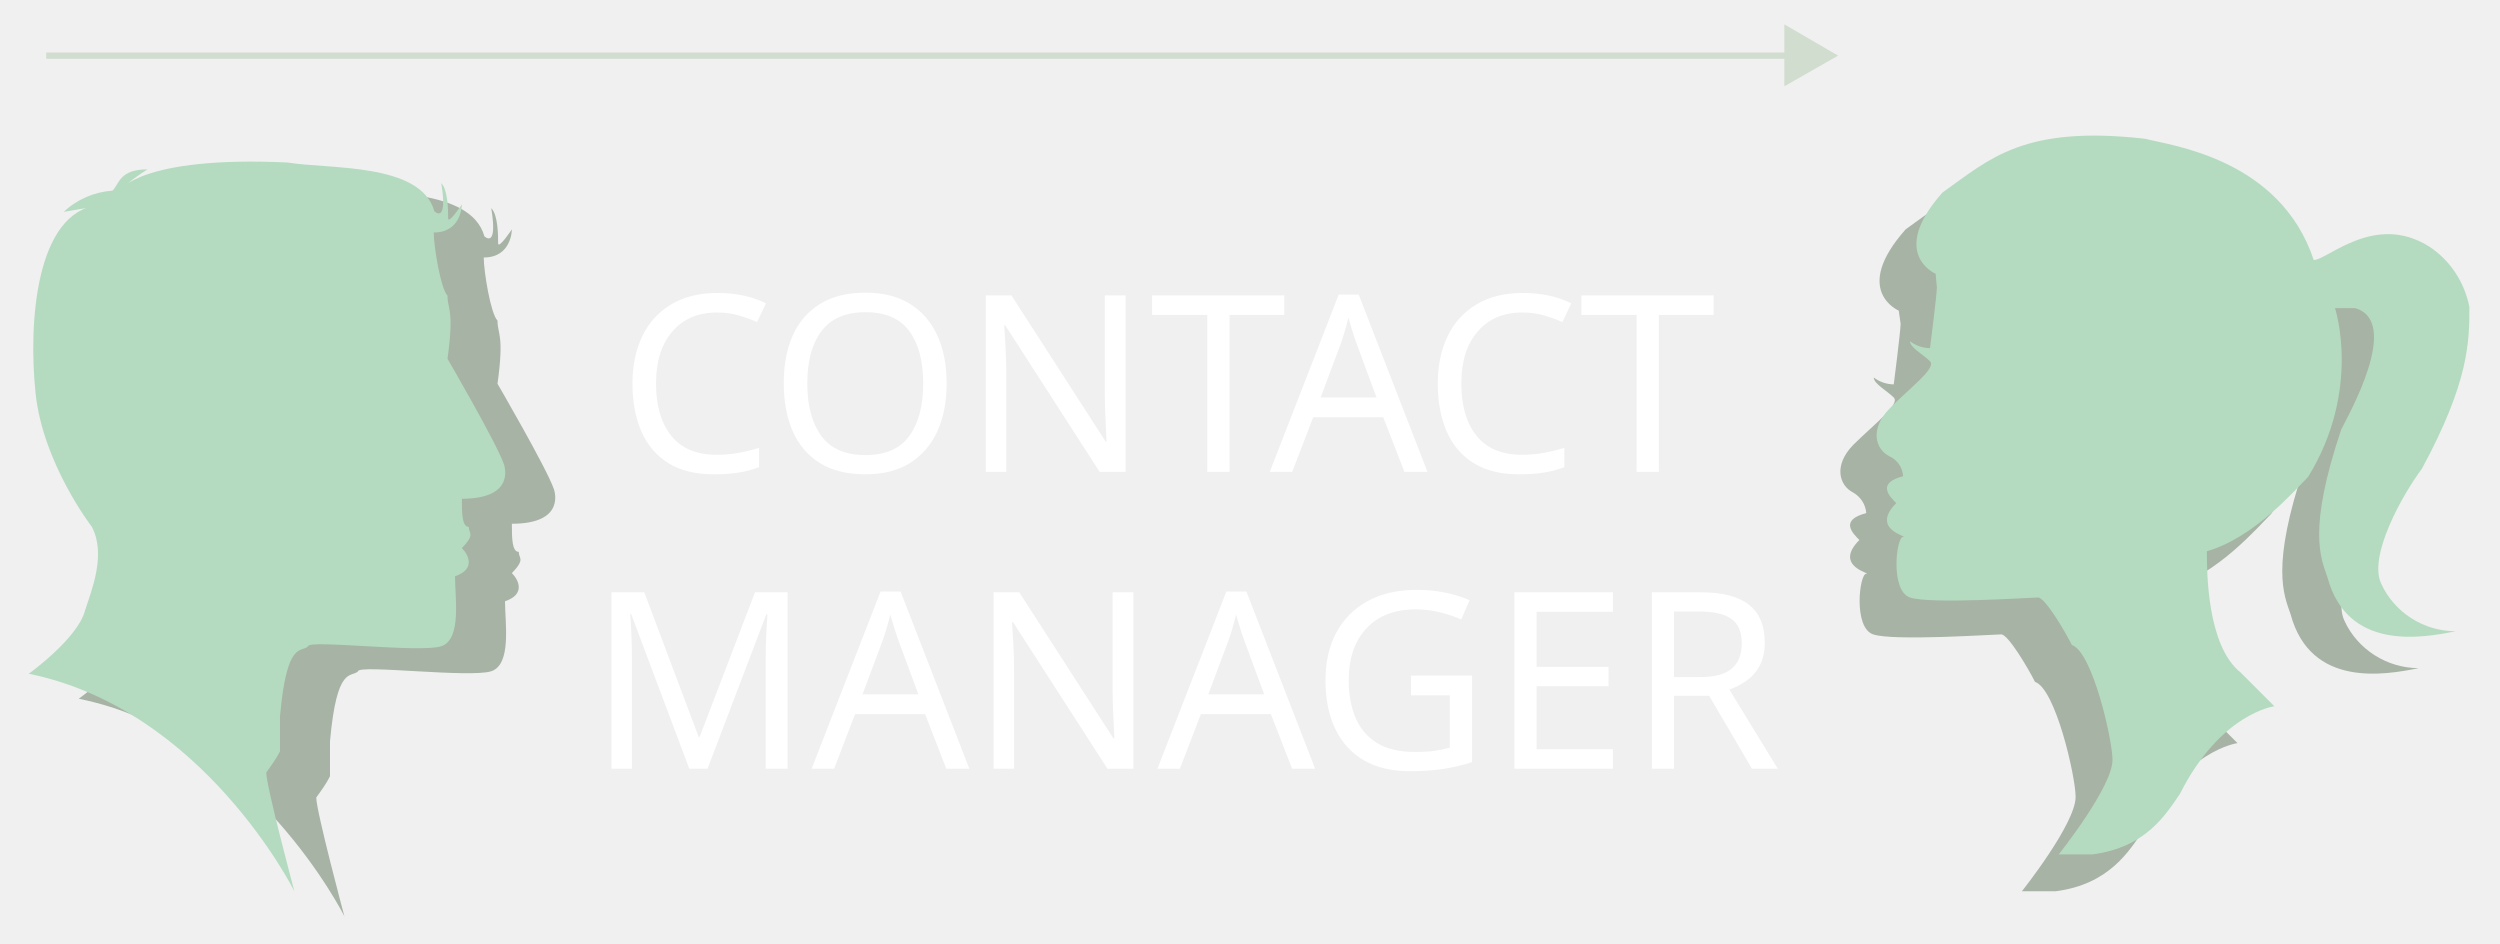
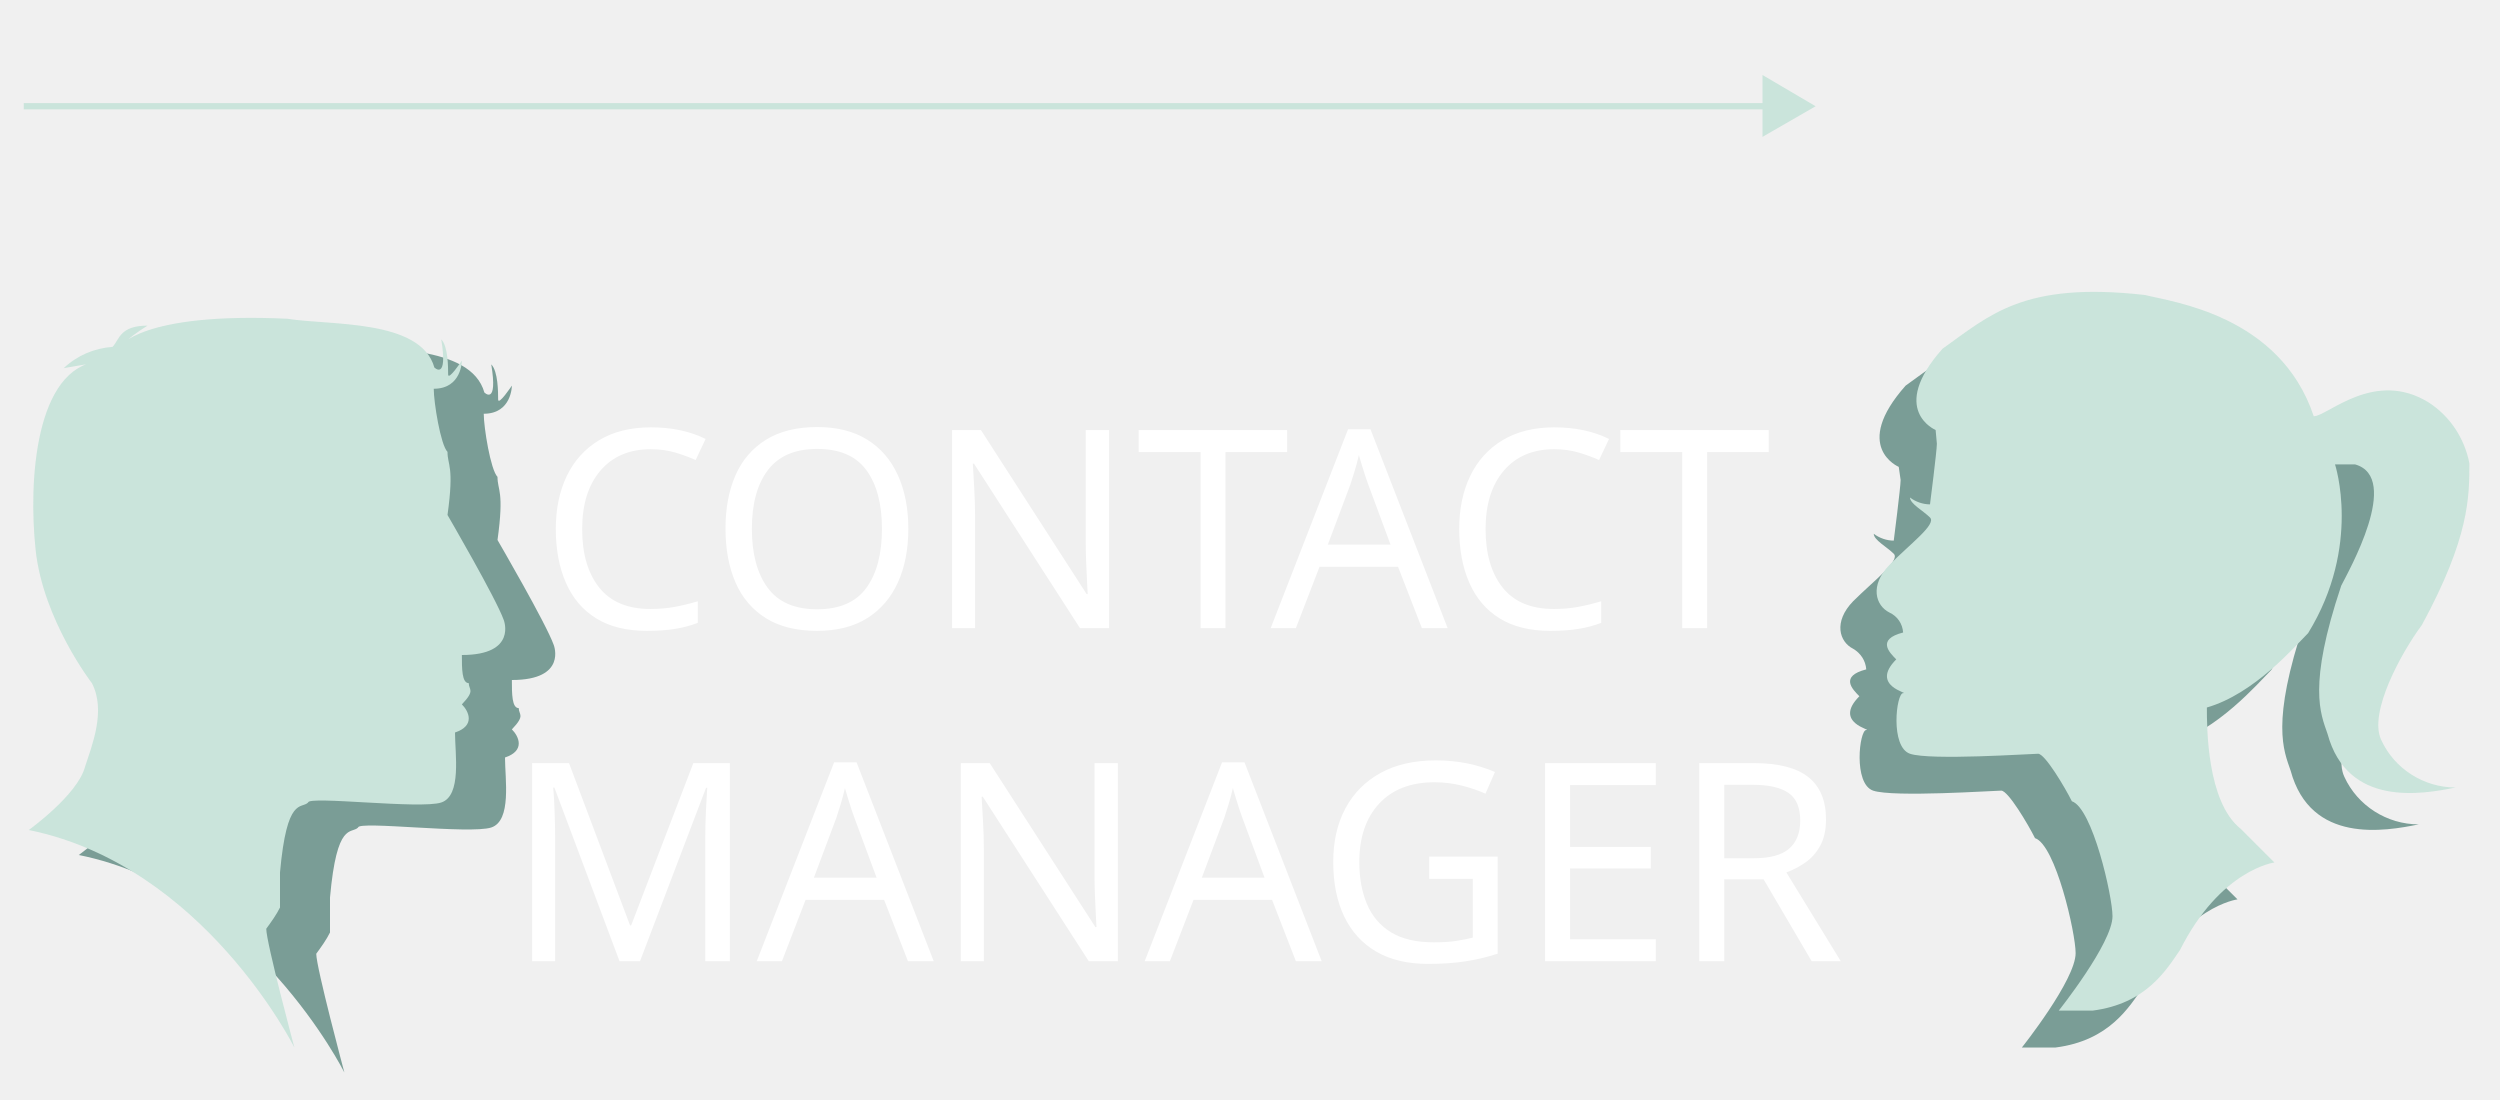
- <svg xmlns="http://www.w3.org/2000/svg" version="1.1" id="Layer_1" x="0px" y="0px" viewBox="0 0 400 151" style="enable-background:new 0 0 400 151;" xml:space="preserve">
+ <svg xmlns="http://www.w3.org/2000/svg" version="1.1" id="Layer_1" x="0px" y="0px" viewBox="0 0 400 176" style="enable-background:new 0 0 400 176;" xml:space="preserve">
  <style type="text/css">
- 	.st0{fill:#A7B3A5;}
- 	.st1{enable-background:new    ;}
- 	.st2{fill:#FFFFFF;}
- 	.st3{font-family:'Lato-Thin';}
- 	.st4{font-size:17px;}
- 	.st5{font-size:39.549px;}
- 	.st6{fill:none;stroke:#D1DDCE;stroke-miterlimit:10;}
- 	.st7{fill:#D1DDCE;}
- 	.st8{fill:#B4DBC0;}
+ 	.st0{fill:#7A9D96;}
+ 	.st1{fill:#FFFFFF;}
+ 	.st2{font-family:'Lato-Thin';}
+ 	.st3{font-size:19.071px;}
+ 	.st4{font-size:44.367px;}
+ 	.st5{fill:none;stroke:#CAE4DB;stroke-miterlimit:10;}
+ 	.st6{fill:#CAE4DB;}
</style>
-   <path class="st0" d="M303.8,49.7c0,0-7.6-3.2,1.1-13c7.6-5.4,13-10.8,32.4-8.6c4.3,1.1,21.6,3.2,27,19.4c2.2,0,9.7-7.6,18.4-2.2  c3.4,2.2,5.7,5.7,6.5,9.7c0,5.4,0,11.9-7.6,25.9c-3.2,4.3-8.6,14-6.5,18.4c2.1,4.6,6.8,7.6,11.9,7.6c-5.4,1.1-17.3,3.2-20.5-8.6  c-1.1-3.2-3.2-7.6,2.2-23.7c1.1-2.2,9.7-17.3,2.2-19.4h-3.2c0,0,4.3,13-4.3,27c-2.2,2.2-8.6,9.7-16.2,11.9c0,3.2,0,15.1,5.4,19.4  l5.4,5.4c0,0-8.6,1.1-15.1,14c-2.2,3.2-5.4,8.6-14,9.7h-5.4c0,0,8.6-10.8,8.6-15.1c0-3.2-3.2-17.3-6.5-18.4  c-1.1-2.2-4.3-7.6-5.4-7.6s-17.3,1.1-20.5,0s-2.2-9.7-1.1-9.7s-5.4-1.1-1.1-5.4c-1.1-1.1-3.2-3.2,1.1-4.3c-0.1-1.4-0.9-2.6-2.1-3.3  c-2.2-1.1-3.2-4.3,0-7.6c3.2-3.2,7.6-6.5,6.5-7.6s-3.2-2.2-3.2-3.2c0.9,0.7,2.1,1.1,3.2,1.1c0,0,1.1-8.6,1.1-9.7L303.8,49.7z" />
-   <text transform="matrix(1 0 0 1 93.9896 75.4999)" class="st1">
-     <tspan x="0" y="0" class="st2 st3 st4"> </tspan>
-     <tspan x="4.8" y="0" class="st2 st3 st5">CONTACT</tspan>
-     <tspan x="0" y="47.5" class="st2 st3 st5">MANAGER</tspan>
-   </text>
-   <line class="st6" x1="7.4" y1="8.9" x2="287" y2="8.9" />
-   <polygon class="st7" points="285.5,13.8 294.1,8.9 285.5,3.9 " />
-   <path class="st8" d="M309.7,43.8c0,0-7.6-3.2,1.1-13c7.6-5.4,13-10.8,32.4-8.6c4.3,1.1,21.6,3.2,27,19.4c2.2,0,9.7-7.6,18.4-2.2  c3.4,2.2,5.7,5.7,6.5,9.7c0,5.4,0,11.9-7.6,25.9c-3.2,4.3-8.6,14-6.5,18.4c2.1,4.6,6.8,7.6,11.9,7.6c-5.4,1.1-17.3,3.2-20.5-8.6  c-1.1-3.2-3.2-7.6,2.2-23.7c1.1-2.2,9.7-17.3,2.2-19.4h-3.2c0,0,4.3,13-4.3,27c-2.2,2.2-8.6,9.7-16.2,11.9c0,3.2,0,15.1,5.4,19.4  l5.4,5.4c0,0-8.6,1.1-15.1,14c-2.2,3.2-5.4,8.6-14,9.7h-5.4c0,0,8.6-10.8,8.6-15.1c0-3.2-3.2-17.3-6.5-18.4  c-1.1-2.2-4.3-7.6-5.4-7.6s-17.3,1.1-20.5,0s-2.2-9.7-1.1-9.7s-5.4-1.1-1.1-5.4c-1.1-1.1-3.2-3.2,1.1-4.3c-0.1-1.4-0.9-2.6-2.2-3.2  c-2.2-1.1-3.2-4.3,0-7.6s7.6-6.5,6.5-7.6s-3.2-2.2-3.2-3.2c0.9,0.7,2.1,1.1,3.2,1.1c0,0,1.1-8.6,1.1-9.7L309.7,43.8z" />
-   <path class="st0" d="M12.6,111.8c0,0,7.8-5.6,9-10.1c1.1-3.4,3.4-9,1.1-13.4c0,0-7.8-10.1-9-21.3s0-29.1,10.1-30.2  c1.1,0-5.6,1.1-5.6,1.1c2.1-2,4.9-3.2,7.8-3.4c1.1-1.1,1.1-3.4,5.6-3.4c-1.6,1-3.1,2.1-4.5,3.4c0,0,3.4-5.6,26.9-4.5  c6.7,1.1,21.3,0,23.5,7.8c0,0,2.2,2.2,1.1-4.5c1.1,1.1,1.1,4.5,1.1,5.6s2.2-2.2,2.2-2.2s0,4.5-4.5,4.5c0,2.2,1.1,9,2.2,10.1  c0,2.2,1.1,2.2,0,10.1c0,0,7.8,13.4,9,16.8c0,0,2.2,5.6-6.7,5.6c0,2.2,0,4.5,1.1,4.5c0,1.1,1.1,1.1-1.1,3.4c1.1,1.1,2.2,3.4-1.1,4.5  c0,3.4,1.1,10.1-2.2,11.2c-3.4,1.1-21.3-1.1-21.3,0c-1.1,1.1-3.4-1.1-4.5,11.2v5.6c-0.6,1.2-1.4,2.3-2.2,3.4c0,2.2,4.5,19,4.5,19  S40.5,117.4,12.6,111.8z" />
-   <path class="st8" d="M4.6,107.8c0,0,7.8-5.6,9-10.1c1.1-3.4,3.4-9,1.1-13.4c0,0-7.8-10.1-9-21.3s0-29.1,10.1-30.2  c1.1,0-5.6,1.1-5.6,1.1c2.1-2,4.9-3.2,7.8-3.4c1.1-1.1,1.1-3.4,5.6-3.4c-1.6,1-3.1,2.1-4.5,3.4c0,0,3.4-5.6,26.9-4.5  c6.7,1.1,21.3,0,23.5,7.8c0,0,2.2,2.2,1.1-4.5c1.1,1.1,1.1,4.5,1.1,5.6s2.2-2.2,2.2-2.2s0,4.5-4.5,4.5c0,2.2,1.1,9,2.2,10.1  c0,2.2,1.1,2.2,0,10.1c0,0,7.8,13.4,9,16.8c0,0,2.2,5.6-6.7,5.6c0,2.2,0,4.5,1.1,4.5c0,1.1,1.1,1.1-1.1,3.4c1.1,1.1,2.2,3.4-1.1,4.5  c0,3.4,1.1,10.1-2.2,11.2s-21.3-1.1-21.3,0c-1.1,1.1-3.4-1.1-4.5,11.2v5.6c-0.6,1.2-1.4,2.3-2.2,3.4c0,2.2,4.5,19,4.5,19  S32.6,113.5,4.6,107.8z" />
+   <path class="st0" d="M303.8,74.7c0,0-7.6-3.2,1.1-13c7.6-5.4,13-10.8,32.4-8.6c4.3,1.1,21.6,3.2,27,19.4c2.2,0,9.7-7.6,18.4-2.2  c3.4,2.2,5.7,5.7,6.5,9.7c0,5.4,0,11.9-7.6,25.9c-3.2,4.3-8.6,14-6.5,18.4c2.1,4.6,6.8,7.6,11.9,7.6c-5.4,1.1-17.3,3.2-20.5-8.6  c-1.1-3.2-3.2-7.6,2.2-23.7c1.1-2.2,9.7-17.3,2.2-19.4h-3.2c0,0,4.3,13-4.3,27c-2.2,2.2-8.6,9.7-16.2,11.9c0,3.2,0,15.1,5.4,19.4  l5.4,5.4c0,0-8.6,1.1-15.1,14c-2.2,3.2-5.4,8.6-14,9.7h-5.4c0,0,8.6-10.8,8.6-15.1c0-3.2-3.2-17.3-6.5-18.4  c-1.1-2.2-4.3-7.6-5.4-7.6s-17.3,1.1-20.5,0s-2.2-9.7-1.1-9.7s-5.4-1.1-1.1-5.4c-1.1-1.1-3.2-3.2,1.1-4.3c-0.1-1.4-0.9-2.6-2.1-3.3  c-2.2-1.1-3.2-4.3,0-7.6c3.2-3.2,7.6-6.5,6.5-7.6s-3.2-2.2-3.2-3.2c0.9,0.7,2.1,1.1,3.2,1.1c0,0,1.1-8.6,1.1-9.7L303.8,74.7z" />
+   <text transform="matrix(1 0 0 1 70.5996 93.4551)" class="st1 st2 st3"> </text>
+   <text transform="matrix(1 0 0 1 86.2253 100.5)" class="st1 st2 st4">CONTACT</text>
+   <text transform="matrix(1 0 0 1 80.8406 153.7871)" class="st1 st2 st4">MANAGER</text>
+   <line class="st5" x1="3.8" y1="17" x2="283.5" y2="17" />
+   <polygon class="st6" points="282,21.9 290.5,17 282,12 " />
+   <path class="st6" d="M309.7,68.8c0,0-7.6-3.2,1.1-13c7.6-5.4,13-10.8,32.4-8.6c4.3,1.1,21.6,3.2,27,19.4c2.2,0,9.7-7.6,18.4-2.2  c3.4,2.2,5.7,5.7,6.5,9.7c0,5.4,0,11.9-7.6,25.9c-3.2,4.3-8.6,14-6.5,18.4c2.1,4.6,6.8,7.6,11.9,7.6c-5.4,1.1-17.3,3.2-20.5-8.6  c-1.1-3.2-3.2-7.6,2.2-23.7c1.1-2.2,9.7-17.3,2.2-19.4h-3.2c0,0,4.3,13-4.3,27c-2.2,2.2-8.6,9.7-16.2,11.9c0,3.2,0,15.1,5.4,19.4  l5.4,5.4c0,0-8.6,1.1-15.1,14c-2.2,3.2-5.4,8.6-14,9.7h-5.4c0,0,8.6-10.8,8.6-15.1c0-3.2-3.2-17.3-6.5-18.4  c-1.1-2.2-4.3-7.6-5.4-7.6s-17.3,1.1-20.5,0s-2.2-9.7-1.1-9.7s-5.4-1.1-1.1-5.4c-1.1-1.1-3.2-3.2,1.1-4.3c-0.1-1.4-0.9-2.6-2.2-3.2  c-2.2-1.1-3.2-4.3,0-7.6s7.6-6.5,6.5-7.6s-3.2-2.2-3.2-3.2c0.9,0.7,2.1,1.1,3.2,1.1c0,0,1.1-8.6,1.1-9.7L309.7,68.8z" />
+   <path class="st0" d="M12.6,136.8c0,0,7.8-5.6,9-10.1c1.1-3.4,3.4-9,1.1-13.4c0,0-7.8-10.1-9-21.3s0-29.1,10.1-30.2  c1.1,0-5.6,1.1-5.6,1.1c2.1-2,4.9-3.2,7.8-3.4c1.1-1.1,1.1-3.4,5.6-3.4c-1.6,1-3.1,2.1-4.5,3.4c0,0,3.4-5.6,26.9-4.5  c6.7,1.1,21.3,0,23.5,7.8c0,0,2.2,2.2,1.1-4.5c1.1,1.1,1.1,4.5,1.1,5.6s2.2-2.2,2.2-2.2s0,4.5-4.5,4.5c0,2.2,1.1,9,2.2,10.1  c0,2.2,1.1,2.2,0,10.1c0,0,7.8,13.4,9,16.8c0,0,2.2,5.6-6.7,5.6c0,2.2,0,4.5,1.1,4.5c0,1.1,1.1,1.1-1.1,3.4c1.1,1.1,2.2,3.4-1.1,4.5  c0,3.4,1.1,10.1-2.2,11.2c-3.4,1.1-21.3-1.1-21.3,0c-1.1,1.1-3.4-1.1-4.5,11.2v5.6c-0.6,1.2-1.4,2.3-2.2,3.4c0,2.2,4.5,19,4.5,19  S40.5,142.4,12.6,136.8z" />
+   <path class="st6" d="M4.6,132.8c0,0,7.8-5.6,9-10.1c1.1-3.4,3.4-9,1.1-13.4c0,0-7.8-10.1-9-21.3s0-29.1,10.1-30.2  c1.1,0-5.6,1.1-5.6,1.1c2.1-2,4.9-3.2,7.8-3.4c1.1-1.1,1.1-3.4,5.6-3.4c-1.6,1-3.1,2.1-4.5,3.4c0,0,3.4-5.6,26.9-4.5  c6.7,1.1,21.3,0,23.5,7.8c0,0,2.2,2.2,1.1-4.5c1.1,1.1,1.1,4.5,1.1,5.6s2.2-2.2,2.2-2.2s0,4.5-4.5,4.5c0,2.2,1.1,9,2.2,10.1  c0,2.2,1.1,2.2,0,10.1c0,0,7.8,13.4,9,16.8c0,0,2.2,5.6-6.7,5.6c0,2.2,0,4.5,1.1,4.5c0,1.1,1.1,1.1-1.1,3.4c1.1,1.1,2.2,3.4-1.1,4.5  c0,3.4,1.1,10.1-2.2,11.2c-3.3,1.1-21.3-1.1-21.3,0c-1.1,1.1-3.4-1.1-4.5,11.2v5.6c-0.6,1.2-1.4,2.3-2.2,3.4c0,2.2,4.5,19,4.5,19  S32.6,138.5,4.6,132.8z" />
</svg>
